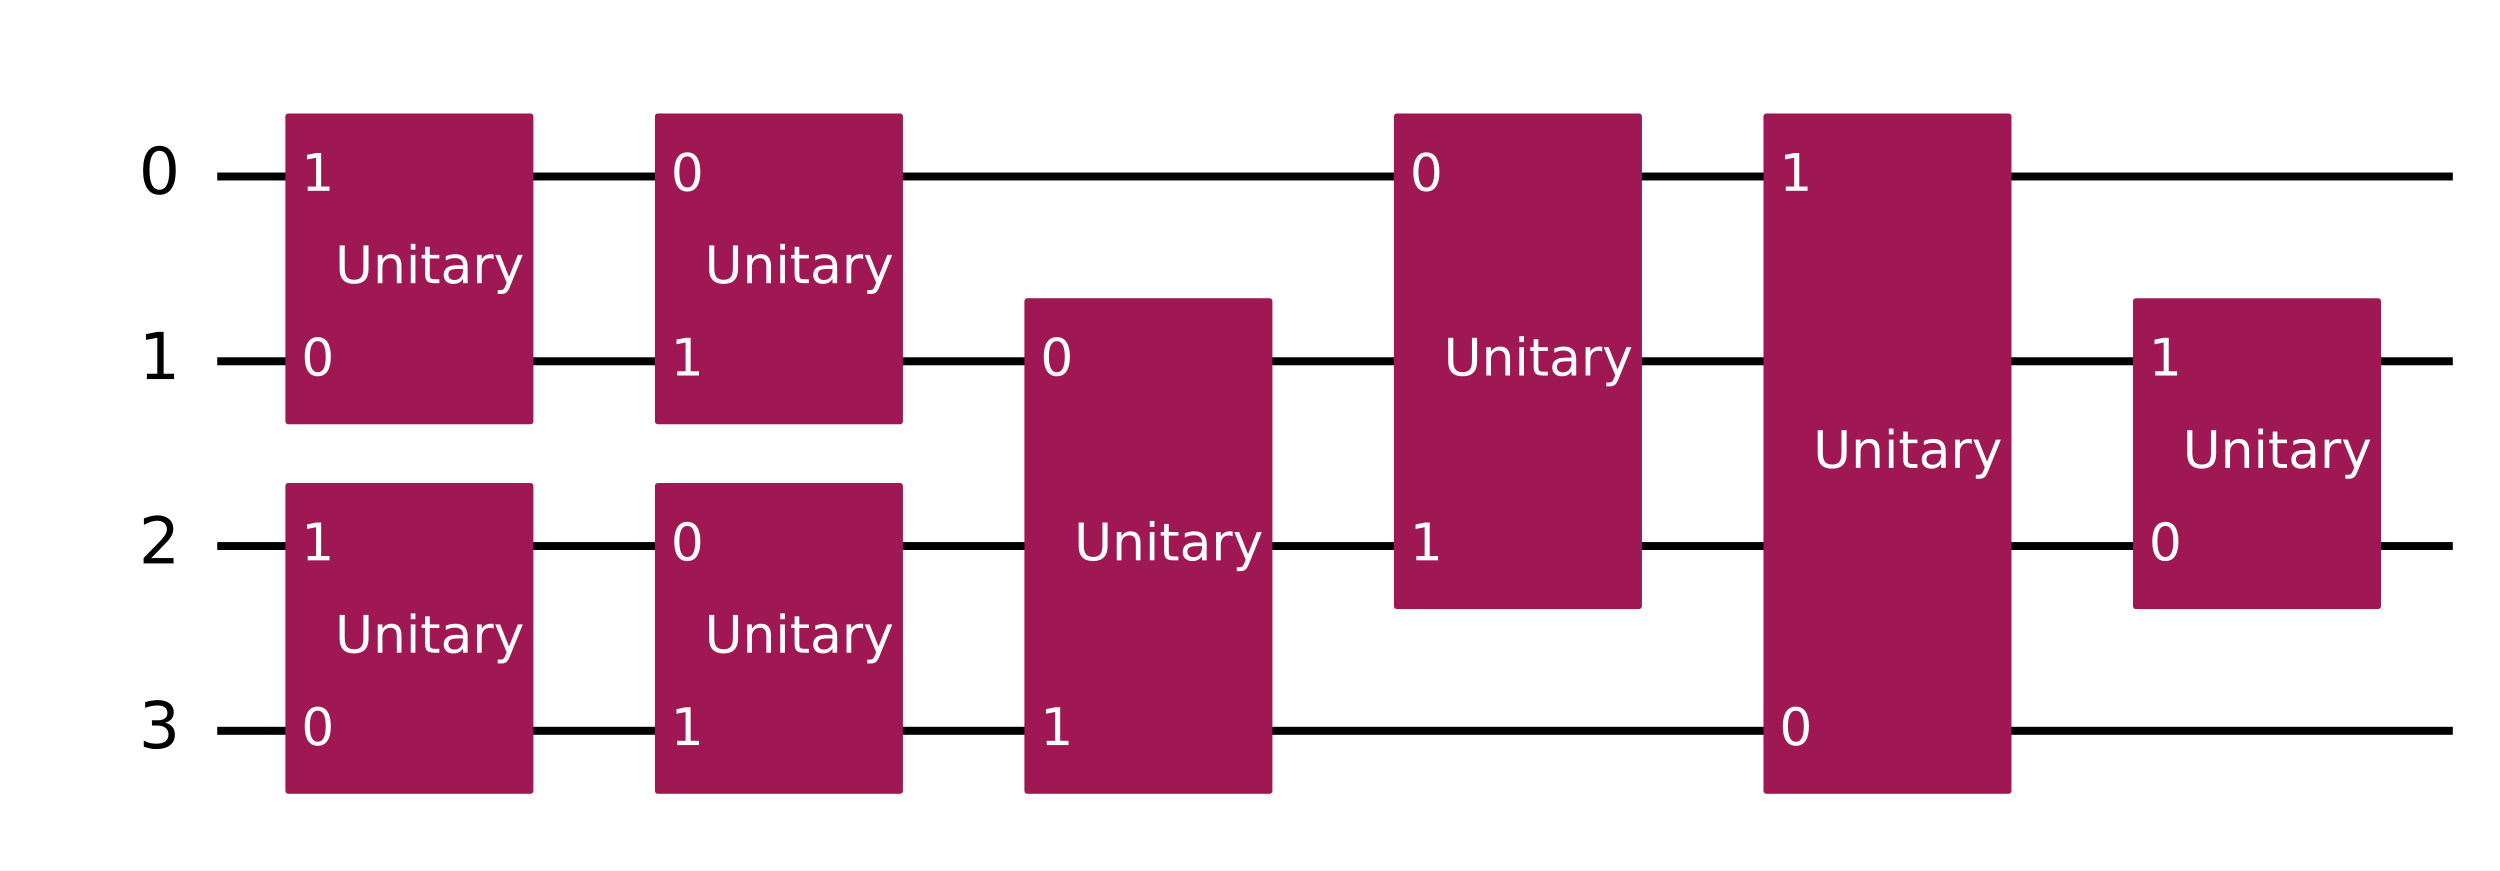
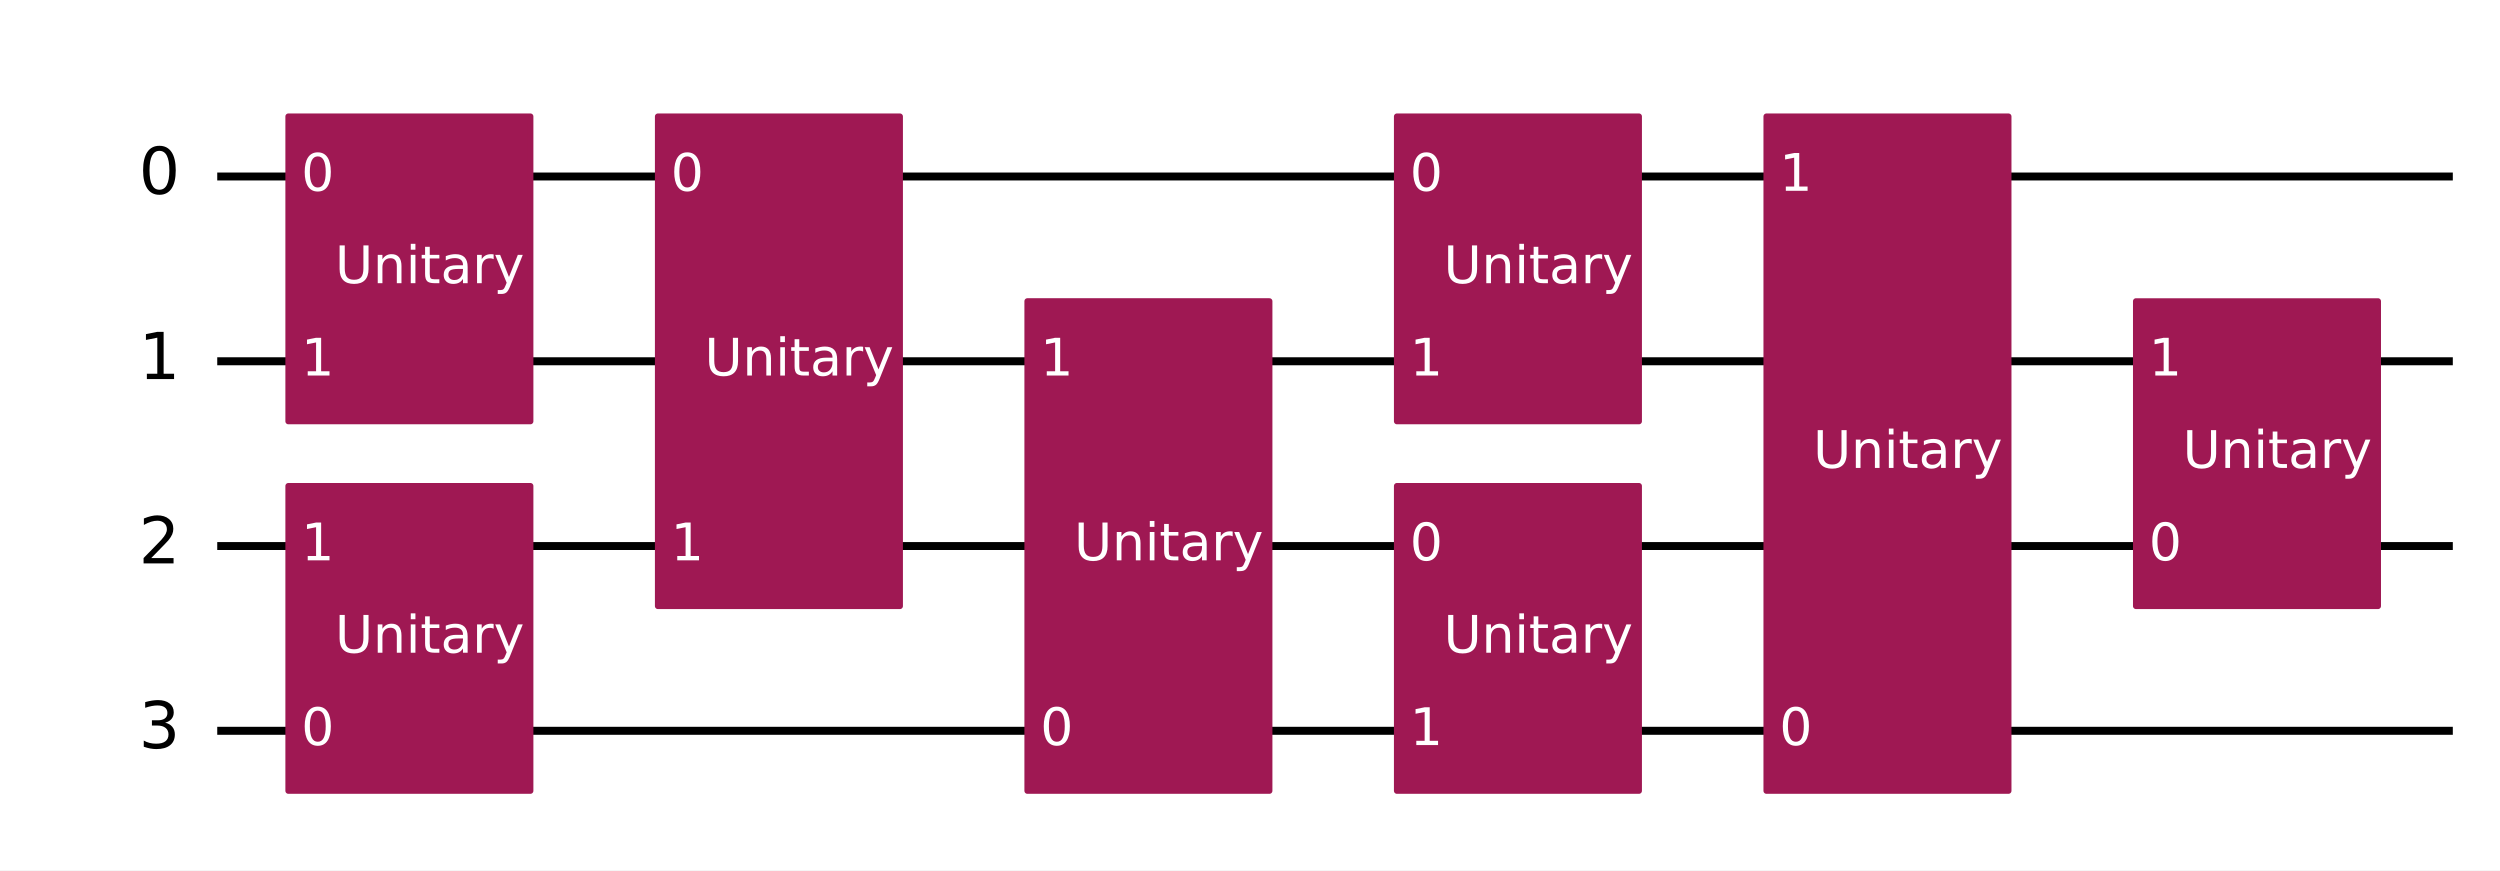
<svg xmlns="http://www.w3.org/2000/svg" xmlns:xlink="http://www.w3.org/1999/xlink" width="627.22pt" height="218.36pt" version="1.1" viewBox="0 0 627.22 218.36">
  <defs>
    <style type="text/css">*{stroke-linejoin: round; stroke-linecap: butt}</style>
  </defs>
  <path d="m0 218.36h627.22v-218.36h-627.22z" fill="#ffffff" />
  <path d="m54.502 44.283h560.88" clip-path="url(#8fb275c92b1)" fill="none" stroke="#000000" stroke-linecap="square" stroke-width="2" />
  <path d="m54.502 90.637h560.88" clip-path="url(#8fb275c92b1)" fill="none" stroke="#000000" stroke-linecap="square" stroke-width="2" />
  <path d="m54.502 136.99h560.88" clip-path="url(#8fb275c92b1)" fill="none" stroke="#000000" stroke-linecap="square" stroke-width="2" />
  <path d="m54.502 183.35h560.88" clip-path="url(#8fb275c92b1)" fill="none" stroke="#000000" stroke-linecap="square" stroke-width="2" />
  <path d="m49.867 21.106h-1158.8v231.77h1158.8z" clip-path="url(#8fb275c92b1)" fill="#ffffff" stroke="#ffffff" stroke-width="1.5" />
  <path d="m72.348 105.7h60.724v-76.484h-60.724z" clip-path="url(#8fb275c92b1)" fill="#9f1853" stroke="#9f1853" stroke-width="1.5" />
  <path d="m72.348 198.41h60.724v-76.484h-60.724z" clip-path="url(#8fb275c92b1)" fill="#9f1853" stroke="#9f1853" stroke-width="1.5" />
-   <path d="m165.06 198.41h60.724v-76.484h-60.724z" clip-path="url(#8fb275c92b1)" fill="#9f1853" stroke="#9f1853" stroke-width="1.5" />
-   <path d="m165.06 105.7h60.724v-76.484h-60.724z" clip-path="url(#8fb275c92b1)" fill="#9f1853" stroke="#9f1853" stroke-width="1.5" />
+   <path d="m165.06 152.06h60.724v-122.84h-60.724z" clip-path="url(#8fb275c92b1)" fill="#9f1853" stroke="#9f1853" stroke-width="1.5" />
  <path d="m257.76 198.41h60.724v-122.84h-60.724z" clip-path="url(#8fb275c92b1)" fill="#9f1853" stroke="#9f1853" stroke-width="1.5" />
-   <path d="m350.47 152.06h60.724v-122.84h-60.724z" clip-path="url(#8fb275c92b1)" fill="#9f1853" stroke="#9f1853" stroke-width="1.5" />
+   <path d="m350.47 198.41h60.724v-76.484h-60.724z" clip-path="url(#8fb275c92b1)" fill="#9f1853" stroke="#9f1853" stroke-width="1.5" />
+   <path d="m350.47 105.7h60.724v-76.484h-60.724z" clip-path="url(#8fb275c92b1)" fill="#9f1853" stroke="#9f1853" stroke-width="1.5" />
  <path d="m443.18 198.41h60.724v-169.19h-60.724z" clip-path="url(#8fb275c92b1)" fill="#9f1853" stroke="#9f1853" stroke-width="1.5" />
  <path d="m535.89 152.06h60.724v-76.484h-60.724z" clip-path="url(#8fb275c92b1)" fill="#9f1853" stroke="#9f1853" stroke-width="1.5" />
  <g clip-path="url(#8fb275c92b1)">
    <g transform="translate(34.831 48.767) scale(.1625 -.1625)">
      <defs>
        <path id="DejaVuSans-30" transform="scale(.015625)" d="m2034 4250q-487 0-733-480-245-479-245-1442 0-959 245-1439 246-480 733-480 491 0 736 480 246 480 246 1439 0 963-246 1442-245 480-736 480zm0 500q785 0 1199-621 414-620 414-1801 0-1178-414-1799-414-620-1199-620-784 0-1198 620-414 621-414 1799 0 1181 414 1801 414 621 1198 621z" />
      </defs>
      <use transform="translate(0 .78125)" xlink:href="#DejaVuSans-30" />
    </g>
  </g>
  <g clip-path="url(#8fb275c92b1)">
    <g transform="translate(34.831 95.121) scale(.1625 -.1625)">
      <defs>
        <path id="DejaVuSans-31" transform="scale(.015625)" d="m794 531h1031v3560l-1122-225v575l1116 225h631v-4135h1031v-531h-2687v531z" />
      </defs>
      <use transform="translate(0 .09375)" xlink:href="#DejaVuSans-31" />
    </g>
  </g>
  <g clip-path="url(#8fb275c92b1)">
    <g transform="translate(34.831 141.48) scale(.1625 -.1625)">
      <defs>
        <path id="DejaVuSans-32" transform="scale(.015625)" d="m1228 531h2203v-531h-2962v531q359 372 979 998 621 627 780 809 303 340 423 576 121 236 121 464 0 372-261 606-261 235-680 235-297 0-627-103-329-103-704-313v638q381 153 712 231 332 78 607 78 725 0 1156-363 431-362 431-968 0-288-108-546-107-257-392-607-78-91-497-524-418-433-1181-1211z" />
      </defs>
      <use transform="translate(0 .78125)" xlink:href="#DejaVuSans-32" />
    </g>
  </g>
  <g clip-path="url(#8fb275c92b1)">
    <g transform="translate(34.831 187.83) scale(.1625 -.1625)">
      <defs>
        <path id="DejaVuSans-33" transform="scale(.015625)" d="m2597 2516q453-97 707-404 255-306 255-756 0-690-475-1069-475-378-1350-378-293 0-604 58t-642 174v609q262-153 574-231 313-78 654-78 593 0 904 234t311 681q0 413-289 645-289 233-804 233h-544v519h569q465 0 712 186t247 536q0 359-255 551-254 193-729 193-260 0-557-57-297-56-653-174v562q360 100 674 150t592 50q719 0 1137-327 419-326 419-882 0-388-222-655t-631-370z" />
      </defs>
      <use transform="translate(0 .78125)" xlink:href="#DejaVuSans-33" />
    </g>
  </g>
  <g clip-path="url(#8fb275c92b1)">
+     <g transform="translate(75.593 47.87) scale(.13 -.13)" fill="#ffffff">
+       <use xlink:href="#DejaVuSans-30" />
+     </g>
+   </g>
+   <g clip-path="url(#8fb275c92b1)">
    <g transform="translate(75.593 94.224) scale(.13 -.13)" fill="#ffffff">
-       <use xlink:href="#DejaVuSans-30" />
-     </g>
-   </g>
-   <g clip-path="url(#8fb275c92b1)">
-     <g transform="translate(75.593 47.87) scale(.13 -.13)" fill="#ffffff">
      <use xlink:href="#DejaVuSans-31" />
    </g>
  </g>
  <g clip-path="url(#8fb275c92b1)">
    <g transform="translate(84.076 71.047) scale(.13 -.13)" fill="#ffffff">
      <defs>
        <path id="DejaVuSans-55" transform="scale(.015625)" d="m556 4666h635v-2835q0-750 271-1080 272-329 882-329 606 0 878 329 272 330 272 1080v2835h634v-2913q0-912-452-1378-451-466-1332-466-885 0-1337 466-451 466-451 1378v2913z" />
        <path id="DejaVuSans-6e" transform="scale(.015625)" d="m3513 2113v-2113h-575v2094q0 497-194 743-194 247-581 247-466 0-735-297-269-296-269-809v-1978h-578v3500h578v-544q207 316 486 472 280 156 646 156 603 0 912-373 310-373 310-1098z" />
        <path id="DejaVuSans-69" transform="scale(.015625)" d="m603 3500h575v-3500h-575v3500zm0 1363h575v-729h-575v729z" />
        <path id="DejaVuSans-74" transform="scale(.015625)" d="m1172 4494v-994h1184v-447h-1184v-1900q0-428 117-550t477-122h590v-481h-590q-666 0-919 248-253 249-253 905v1900h-422v447h422v994h578z" />
        <path id="DejaVuSans-61" transform="scale(.015625)" d="m2194 1759q-697 0-966-159t-269-544q0-306 202-486 202-179 548-179 479 0 768 339t289 901v128h-572zm1147 238v-1997h-575v531q-197-318-491-470t-719-152q-537 0-855 302-317 302-317 808 0 590 395 890 396 300 1180 300h807v57q0 397-261 614t-733 217q-300 0-585-72-284-72-546-216v532q315 122 612 182 297 61 578 61 760 0 1135-394 375-393 375-1193z" />
        <path id="DejaVuSans-72" transform="scale(.015625)" d="m2631 2963q-97 56-211 82-114 27-251 27-488 0-749-317t-261-911v-1844h-578v3500h578v-544q182 319 472 473 291 155 707 155 59 0 131-8 72-7 159-23l3-590z" />
        <path id="DejaVuSans-79" transform="scale(.015625)" d="m2059-325q-243-625-475-815-231-191-618-191h-460v481h338q237 0 368 113 132 112 291 531l103 262-1415 3444h609l1094-2737 1094 2737h609l-1538-3825z" />
      </defs>
      <use xlink:href="#DejaVuSans-55" />
      <use transform="translate(73.193)" xlink:href="#DejaVuSans-6e" />
      <use transform="translate(136.57)" xlink:href="#DejaVuSans-69" />
      <use transform="translate(164.36)" xlink:href="#DejaVuSans-74" />
      <use transform="translate(203.56)" xlink:href="#DejaVuSans-61" />
      <use transform="translate(264.84)" xlink:href="#DejaVuSans-72" />
      <use transform="translate(305.96)" xlink:href="#DejaVuSans-79" />
    </g>
  </g>
  <g clip-path="url(#8fb275c92b1)">
    <g transform="translate(75.593 186.93) scale(.13 -.13)" fill="#ffffff">
      <use xlink:href="#DejaVuSans-30" />
    </g>
  </g>
  <g clip-path="url(#8fb275c92b1)">
    <g transform="translate(75.593 140.58) scale(.13 -.13)" fill="#ffffff">
      <use xlink:href="#DejaVuSans-31" />
    </g>
  </g>
  <g clip-path="url(#8fb275c92b1)">
    <g transform="translate(84.076 163.76) scale(.13 -.13)" fill="#ffffff">
      <use xlink:href="#DejaVuSans-55" />
      <use transform="translate(73.193)" xlink:href="#DejaVuSans-6e" />
      <use transform="translate(136.57)" xlink:href="#DejaVuSans-69" />
      <use transform="translate(164.36)" xlink:href="#DejaVuSans-74" />
      <use transform="translate(203.56)" xlink:href="#DejaVuSans-61" />
      <use transform="translate(264.84)" xlink:href="#DejaVuSans-72" />
      <use transform="translate(305.96)" xlink:href="#DejaVuSans-79" />
    </g>
  </g>
  <g clip-path="url(#8fb275c92b1)">
+     <g transform="translate(168.3 47.87) scale(.13 -.13)" fill="#ffffff">
+       <use xlink:href="#DejaVuSans-30" />
+     </g>
+   </g>
+   <g clip-path="url(#8fb275c92b1)">
    <g transform="translate(168.3 140.58) scale(.13 -.13)" fill="#ffffff">
-       <use xlink:href="#DejaVuSans-30" />
-     </g>
-   </g>
-   <g clip-path="url(#8fb275c92b1)">
-     <g transform="translate(168.3 186.93) scale(.13 -.13)" fill="#ffffff">
-       <use xlink:href="#DejaVuSans-31" />
-     </g>
-   </g>
-   <g clip-path="url(#8fb275c92b1)">
-     <g transform="translate(176.78 163.76) scale(.13 -.13)" fill="#ffffff">
-       <use xlink:href="#DejaVuSans-55" />
-       <use transform="translate(73.193)" xlink:href="#DejaVuSans-6e" />
-       <use transform="translate(136.57)" xlink:href="#DejaVuSans-69" />
-       <use transform="translate(164.36)" xlink:href="#DejaVuSans-74" />
-       <use transform="translate(203.56)" xlink:href="#DejaVuSans-61" />
-       <use transform="translate(264.84)" xlink:href="#DejaVuSans-72" />
-       <use transform="translate(305.96)" xlink:href="#DejaVuSans-79" />
-     </g>
-   </g>
-   <g clip-path="url(#8fb275c92b1)">
-     <g transform="translate(168.3 47.87) scale(.13 -.13)" fill="#ffffff">
-       <use xlink:href="#DejaVuSans-30" />
-     </g>
-   </g>
-   <g clip-path="url(#8fb275c92b1)">
-     <g transform="translate(168.3 94.224) scale(.13 -.13)" fill="#ffffff">
-       <use xlink:href="#DejaVuSans-31" />
-     </g>
-   </g>
-   <g clip-path="url(#8fb275c92b1)">
-     <g transform="translate(176.78 71.047) scale(.13 -.13)" fill="#ffffff">
-       <use xlink:href="#DejaVuSans-55" />
-       <use transform="translate(73.193)" xlink:href="#DejaVuSans-6e" />
-       <use transform="translate(136.57)" xlink:href="#DejaVuSans-69" />
-       <use transform="translate(164.36)" xlink:href="#DejaVuSans-74" />
-       <use transform="translate(203.56)" xlink:href="#DejaVuSans-61" />
-       <use transform="translate(264.84)" xlink:href="#DejaVuSans-72" />
-       <use transform="translate(305.96)" xlink:href="#DejaVuSans-79" />
+       <use xlink:href="#DejaVuSans-31" />
+     </g>
+   </g>
+   <g clip-path="url(#8fb275c92b1)">
+     <g transform="translate(176.78 94.224) scale(.13 -.13)" fill="#ffffff">
+       <use xlink:href="#DejaVuSans-55" />
+       <use transform="translate(73.193)" xlink:href="#DejaVuSans-6e" />
+       <use transform="translate(136.57)" xlink:href="#DejaVuSans-69" />
+       <use transform="translate(164.36)" xlink:href="#DejaVuSans-74" />
+       <use transform="translate(203.56)" xlink:href="#DejaVuSans-61" />
+       <use transform="translate(264.84)" xlink:href="#DejaVuSans-72" />
+       <use transform="translate(305.96)" xlink:href="#DejaVuSans-79" />
+     </g>
+   </g>
+   <g clip-path="url(#8fb275c92b1)">
+     <g transform="translate(261.01 186.93) scale(.13 -.13)" fill="#ffffff">
+       <use xlink:href="#DejaVuSans-30" />
    </g>
  </g>
  <g clip-path="url(#8fb275c92b1)">
    <g transform="translate(261.01 94.224) scale(.13 -.13)" fill="#ffffff">
-       <use xlink:href="#DejaVuSans-30" />
-     </g>
-   </g>
-   <g clip-path="url(#8fb275c92b1)">
-     <g transform="translate(261.01 186.93) scale(.13 -.13)" fill="#ffffff">
      <use xlink:href="#DejaVuSans-31" />
    </g>
  </g>
  <g clip-path="url(#8fb275c92b1)">
    <g transform="translate(269.49 140.58) scale(.13 -.13)" fill="#ffffff">
      <use xlink:href="#DejaVuSans-55" />
      <use transform="translate(73.193)" xlink:href="#DejaVuSans-6e" />
      <use transform="translate(136.57)" xlink:href="#DejaVuSans-69" />
      <use transform="translate(164.36)" xlink:href="#DejaVuSans-74" />
      <use transform="translate(203.56)" xlink:href="#DejaVuSans-61" />
      <use transform="translate(264.84)" xlink:href="#DejaVuSans-72" />
      <use transform="translate(305.96)" xlink:href="#DejaVuSans-79" />
    </g>
  </g>
  <g clip-path="url(#8fb275c92b1)">
+     <g transform="translate(353.72 140.58) scale(.13 -.13)" fill="#ffffff">
+       <use xlink:href="#DejaVuSans-30" />
+     </g>
+   </g>
+   <g clip-path="url(#8fb275c92b1)">
+     <g transform="translate(353.72 186.93) scale(.13 -.13)" fill="#ffffff">
+       <use xlink:href="#DejaVuSans-31" />
+     </g>
+   </g>
+   <g clip-path="url(#8fb275c92b1)">
+     <g transform="translate(362.2 163.76) scale(.13 -.13)" fill="#ffffff">
+       <use xlink:href="#DejaVuSans-55" />
+       <use transform="translate(73.193)" xlink:href="#DejaVuSans-6e" />
+       <use transform="translate(136.57)" xlink:href="#DejaVuSans-69" />
+       <use transform="translate(164.36)" xlink:href="#DejaVuSans-74" />
+       <use transform="translate(203.56)" xlink:href="#DejaVuSans-61" />
+       <use transform="translate(264.84)" xlink:href="#DejaVuSans-72" />
+       <use transform="translate(305.96)" xlink:href="#DejaVuSans-79" />
+     </g>
+   </g>
+   <g clip-path="url(#8fb275c92b1)">
    <g transform="translate(353.72 47.87) scale(.13 -.13)" fill="#ffffff">
      <use xlink:href="#DejaVuSans-30" />
    </g>
  </g>
  <g clip-path="url(#8fb275c92b1)">
-     <g transform="translate(353.72 140.58) scale(.13 -.13)" fill="#ffffff">
-       <use xlink:href="#DejaVuSans-31" />
-     </g>
-   </g>
-   <g clip-path="url(#8fb275c92b1)">
-     <g transform="translate(362.2 94.224) scale(.13 -.13)" fill="#ffffff">
+     <g transform="translate(353.72 94.224) scale(.13 -.13)" fill="#ffffff">
+       <use xlink:href="#DejaVuSans-31" />
+     </g>
+   </g>
+   <g clip-path="url(#8fb275c92b1)">
+     <g transform="translate(362.2 71.047) scale(.13 -.13)" fill="#ffffff">
      <use xlink:href="#DejaVuSans-55" />
      <use transform="translate(73.193)" xlink:href="#DejaVuSans-6e" />
      <use transform="translate(136.57)" xlink:href="#DejaVuSans-69" />
      <use transform="translate(164.36)" xlink:href="#DejaVuSans-74" />
      <use transform="translate(203.56)" xlink:href="#DejaVuSans-61" />
      <use transform="translate(264.84)" xlink:href="#DejaVuSans-72" />
      <use transform="translate(305.96)" xlink:href="#DejaVuSans-79" />
    </g>
  </g>
  <g clip-path="url(#8fb275c92b1)">
    <g transform="translate(446.43 186.93) scale(.13 -.13)" fill="#ffffff">
      <use xlink:href="#DejaVuSans-30" />
    </g>
  </g>
  <g clip-path="url(#8fb275c92b1)">
    <g transform="translate(446.43 47.87) scale(.13 -.13)" fill="#ffffff">
      <use xlink:href="#DejaVuSans-31" />
    </g>
  </g>
  <g clip-path="url(#8fb275c92b1)">
    <g transform="translate(454.91 117.4) scale(.13 -.13)" fill="#ffffff">
      <use xlink:href="#DejaVuSans-55" />
      <use transform="translate(73.193)" xlink:href="#DejaVuSans-6e" />
      <use transform="translate(136.57)" xlink:href="#DejaVuSans-69" />
      <use transform="translate(164.36)" xlink:href="#DejaVuSans-74" />
      <use transform="translate(203.56)" xlink:href="#DejaVuSans-61" />
      <use transform="translate(264.84)" xlink:href="#DejaVuSans-72" />
      <use transform="translate(305.96)" xlink:href="#DejaVuSans-79" />
    </g>
  </g>
  <g clip-path="url(#8fb275c92b1)">
    <g transform="translate(539.13 140.58) scale(.13 -.13)" fill="#ffffff">
      <use xlink:href="#DejaVuSans-30" />
    </g>
  </g>
  <g clip-path="url(#8fb275c92b1)">
    <g transform="translate(539.13 94.224) scale(.13 -.13)" fill="#ffffff">
      <use xlink:href="#DejaVuSans-31" />
    </g>
  </g>
  <g clip-path="url(#8fb275c92b1)">
    <g transform="translate(547.62 117.4) scale(.13 -.13)" fill="#ffffff">
      <use xlink:href="#DejaVuSans-55" />
      <use transform="translate(73.193)" xlink:href="#DejaVuSans-6e" />
      <use transform="translate(136.57)" xlink:href="#DejaVuSans-69" />
      <use transform="translate(164.36)" xlink:href="#DejaVuSans-74" />
      <use transform="translate(203.56)" xlink:href="#DejaVuSans-61" />
      <use transform="translate(264.84)" xlink:href="#DejaVuSans-72" />
      <use transform="translate(305.96)" xlink:href="#DejaVuSans-79" />
    </g>
  </g>
  <defs>
    <clipPath id="8fb275c92b1">
      <rect x="7.2" y="7.2" width="612.82" height="203.96" />
    </clipPath>
  </defs>
</svg>
